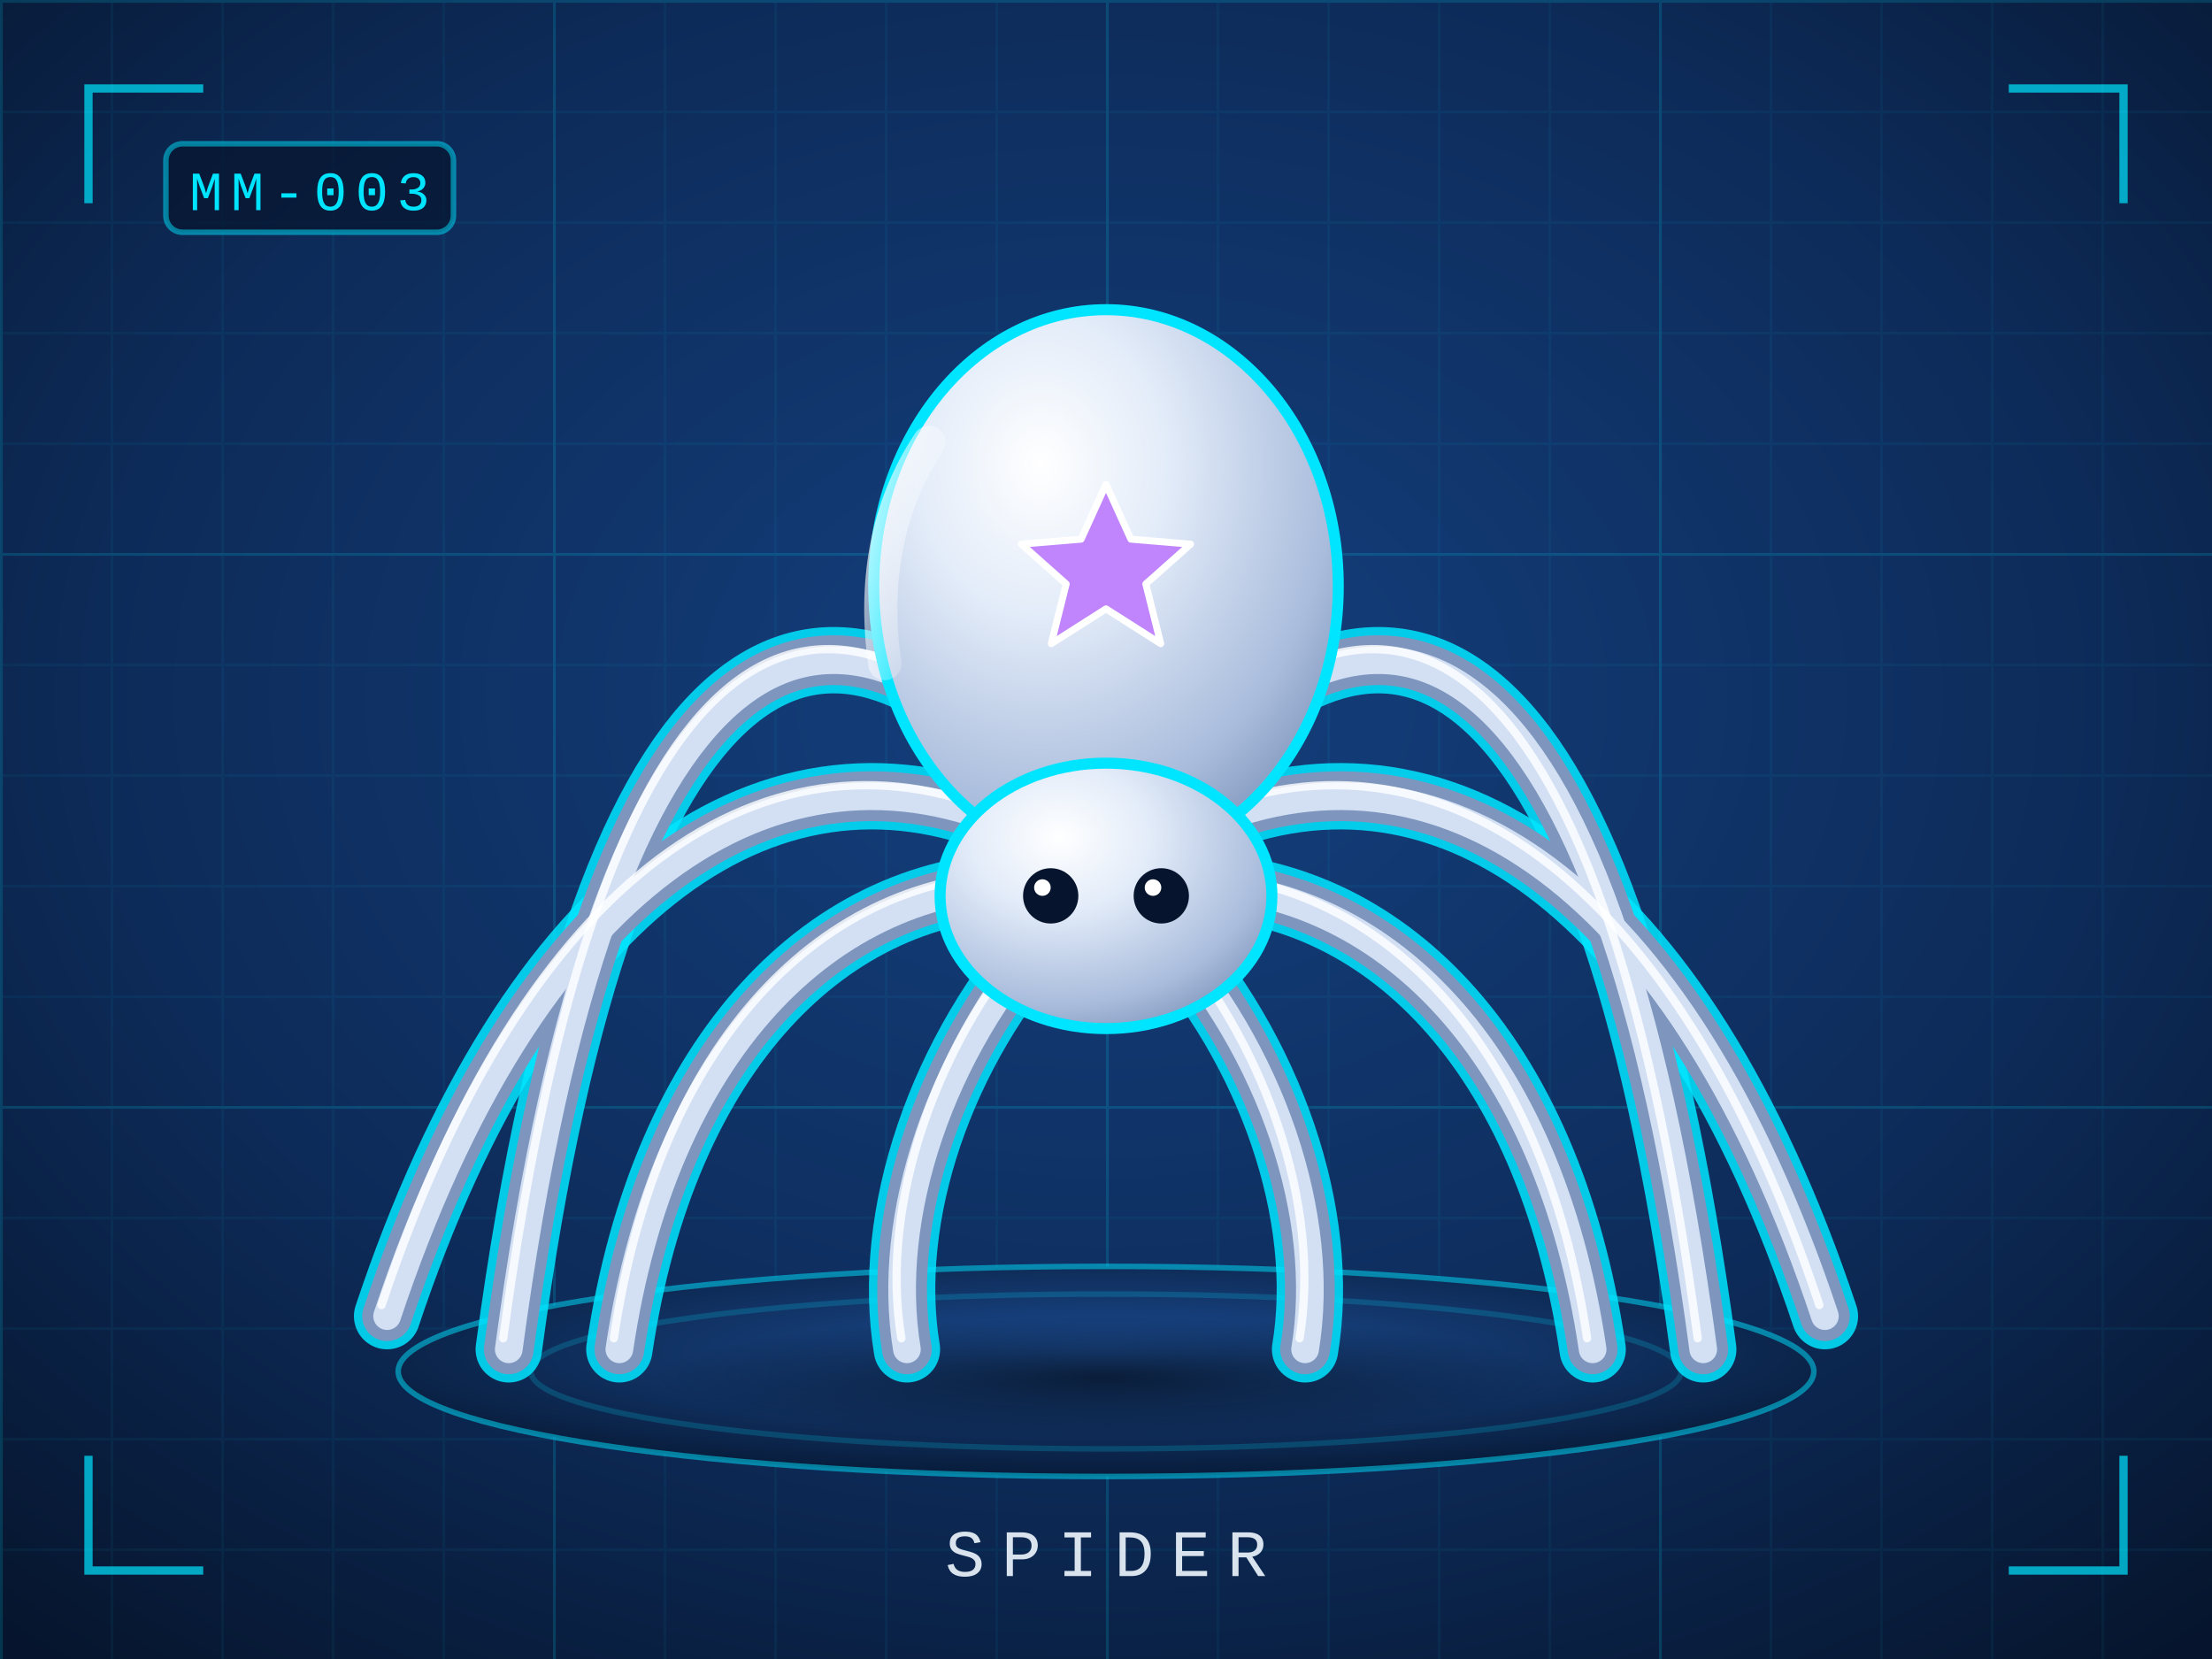
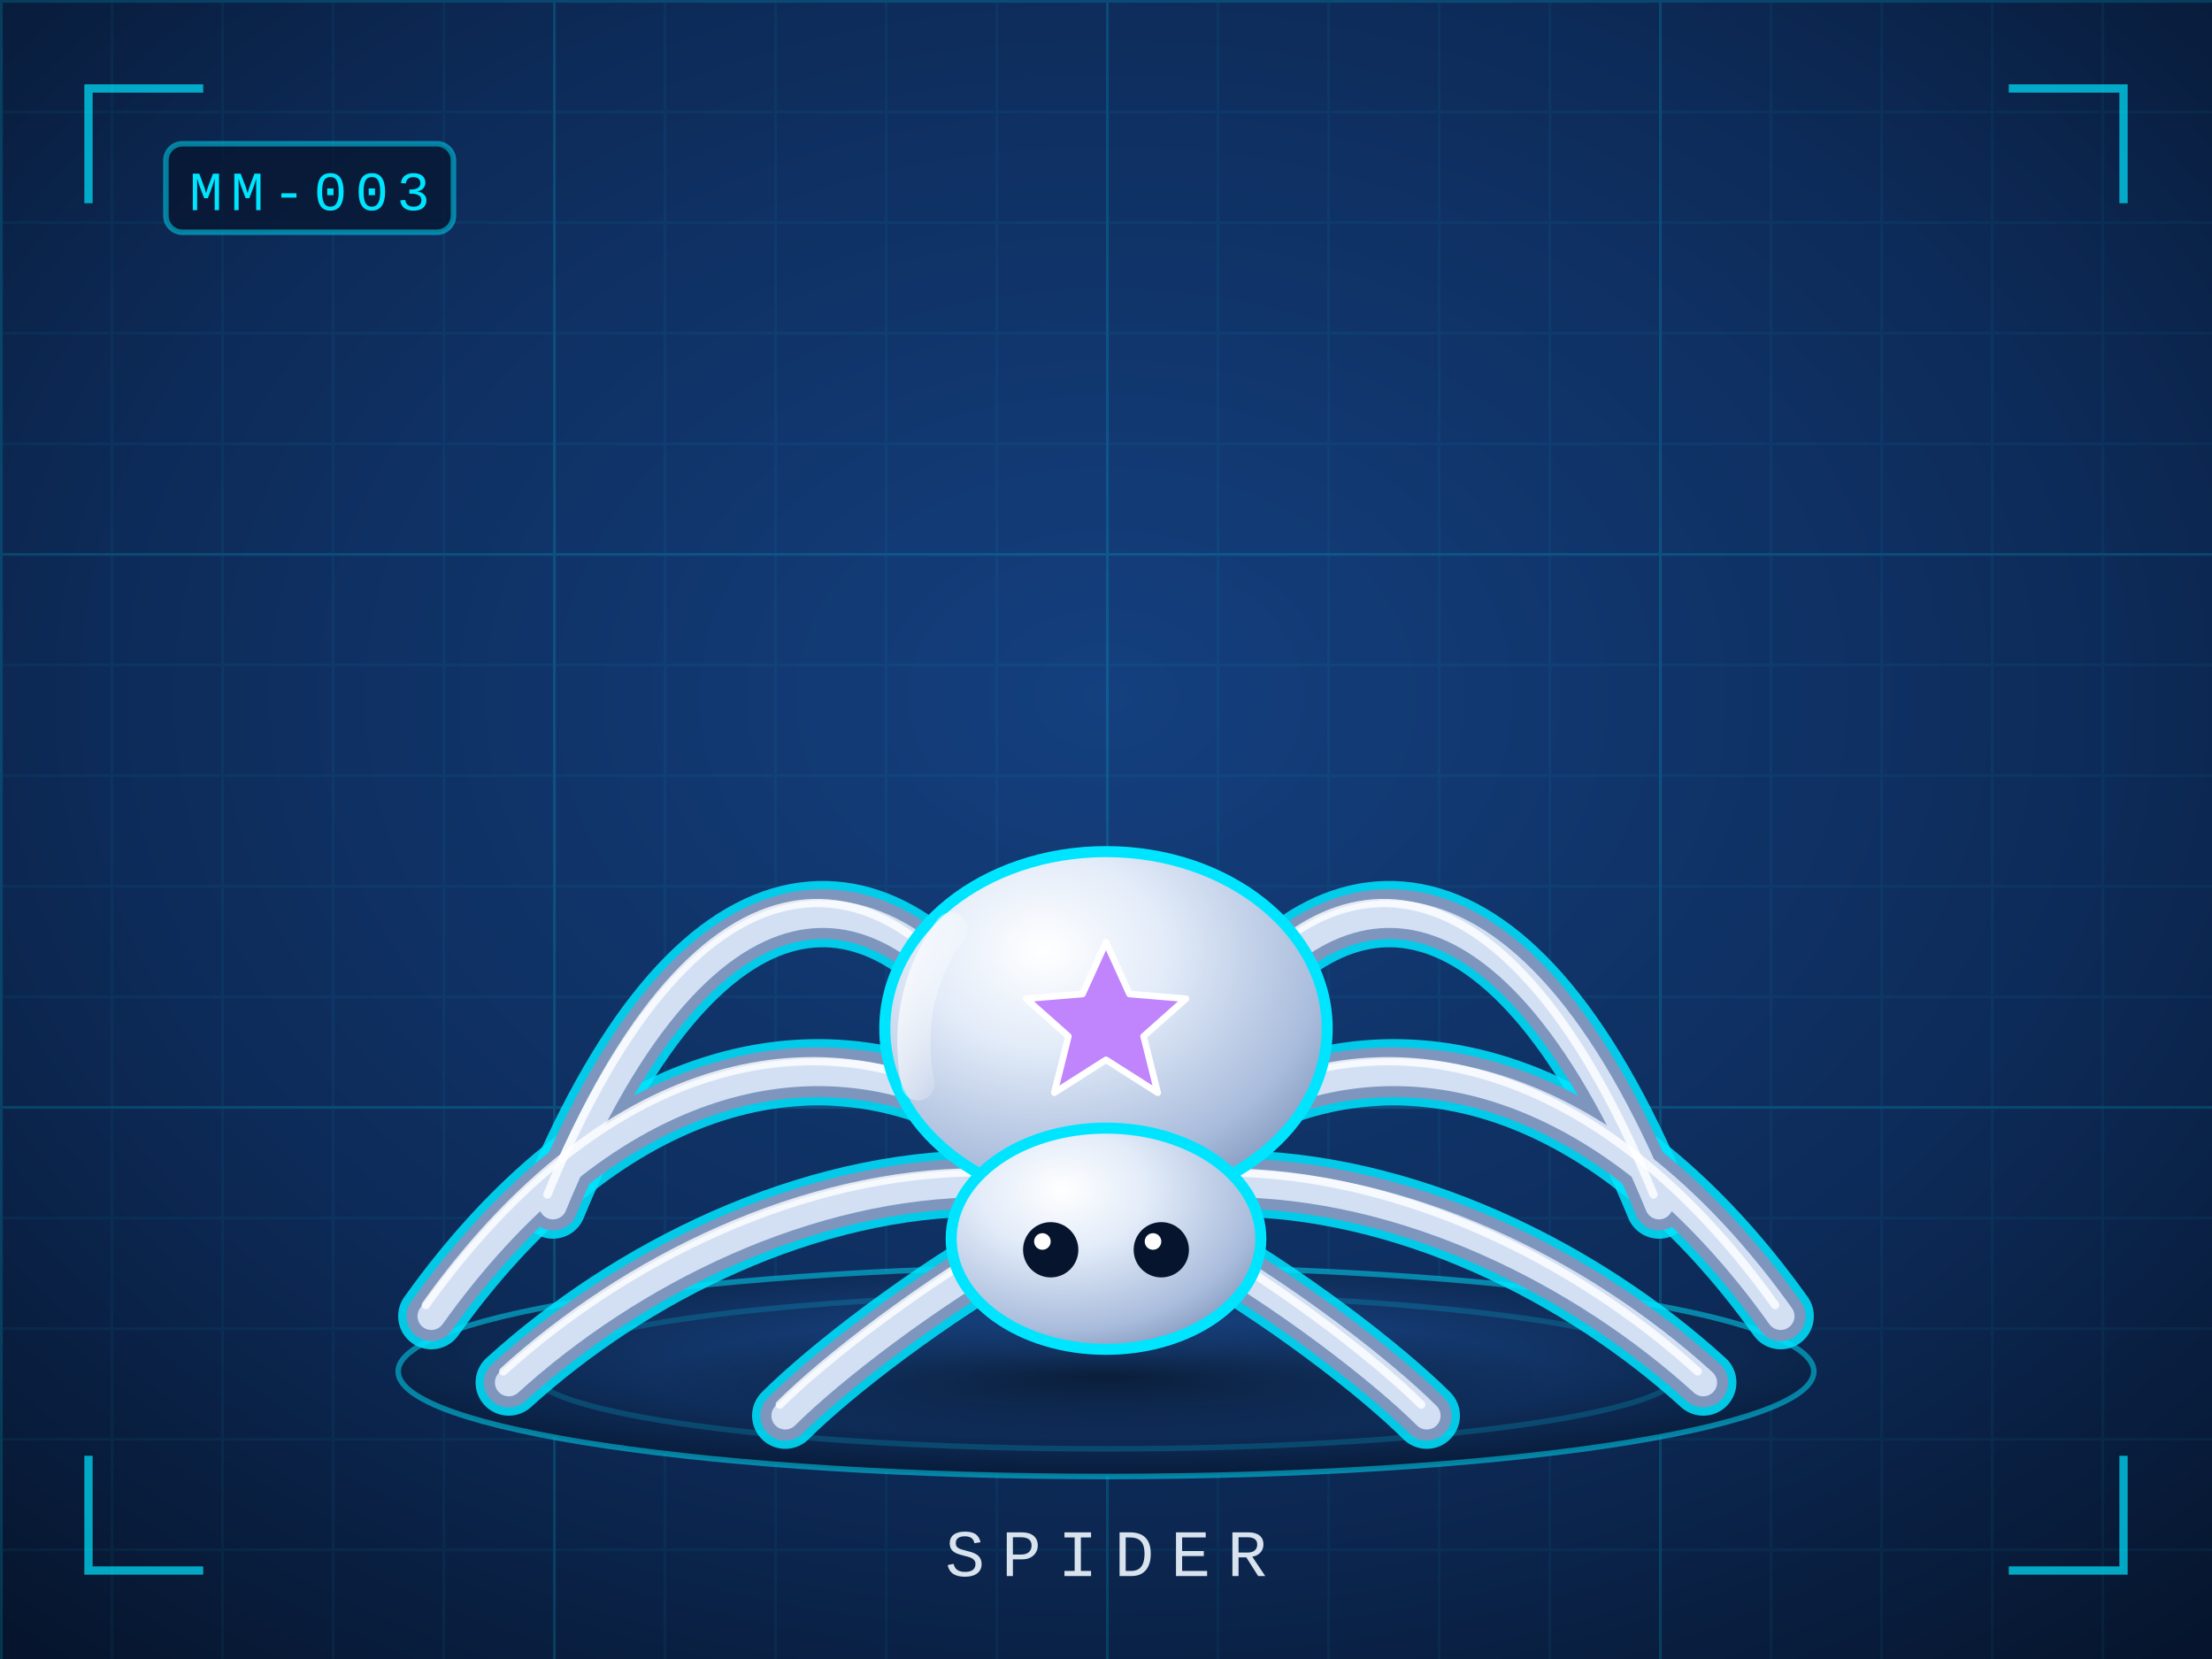
<svg xmlns="http://www.w3.org/2000/svg" viewBox="0 0 400 300">
  <defs>
    <radialGradient id="bg" cx="0.5" cy="0.42" r="0.75">
      <stop offset="0" stop-color="#14407f" />
      <stop offset="0.6" stop-color="#0d2b59" />
      <stop offset="1" stop-color="#06152d" />
    </radialGradient>
    <radialGradient id="plate" cx="0.5" cy="0.4" r="0.6">
      <stop offset="0" stop-color="#1b4c92" />
      <stop offset="1" stop-color="#081c3b" />
    </radialGradient>
    <radialGradient id="shadow" cx="0.5" cy="0.5" r="0.5">
      <stop offset="0" stop-color="#000" stop-opacity="0.55" />
      <stop offset="1" stop-color="#000" stop-opacity="0" />
    </radialGradient>
    <linearGradient id="gloss" x1="0" y1="0" x2="1" y2="1">
      <stop offset="0" stop-color="#fff" stop-opacity="0.75" />
      <stop offset="1" stop-color="#fff" stop-opacity="0" />
    </linearGradient>
    <radialGradient id="mat" cx="0.36" cy="0.28" r="0.9">
      <stop offset="0" stop-color="#ffffff" />
      <stop offset="0.3" stop-color="#e3ecf9" />
      <stop offset="0.7" stop-color="#a9bcdc" />
      <stop offset="1" stop-color="#667fa8" />
    </radialGradient>
    <radialGradient id="warm" cx="0.36" cy="0.28" r="0.9">
      <stop offset="0" stop-color="#ffe9cc" />
      <stop offset="0.3" stop-color="#fdba74" />
      <stop offset="0.7" stop-color="#e08a33" />
      <stop offset="1" stop-color="#9c5412" />
    </radialGradient>
    <radialGradient id="green" cx="0.36" cy="0.28" r="0.9">
      <stop offset="0" stop-color="#e6ffef" />
      <stop offset="0.3" stop-color="#bbf7d0" />
      <stop offset="0.7" stop-color="#6fd39a" />
      <stop offset="1" stop-color="#2f8a5c" />
    </radialGradient>
    <pattern id="gridMinor" width="20" height="20" patternUnits="userSpaceOnUse">
      <path d="M20 0H0V20" fill="none" stroke="#00e5ff" stroke-opacity="0.05" />
    </pattern>
    <pattern id="gridMajor" width="100" height="100" patternUnits="userSpaceOnUse">
      <path d="M100 0H0V100" fill="none" stroke="#00e5ff" stroke-opacity="0.12" />
    </pattern>
  </defs>
  <rect width="400" height="300" fill="url(#bg)" />
  <rect width="400" height="300" fill="url(#gridMinor)" />
  <rect width="400" height="300" fill="url(#gridMajor)" />
  <ellipse cx="200" cy="248" rx="128" ry="19" fill="url(#plate)" stroke="#00e5ff" stroke-opacity="0.5" />
  <ellipse cx="200" cy="248" rx="104" ry="14" fill="none" stroke="#00e5ff" stroke-opacity="0.18" />
  <ellipse cx="200" cy="249" rx="82" ry="11" fill="url(#shadow)" />
  <g fill="none" stroke-linecap="round" stroke-linejoin="round">
    <g stroke="#00e5ff" stroke-width="12" stroke-opacity="0.85">
-       <path d="M186 140C150 100 110 110 92 244" />
-       <path d="M184 150C140 130 96 160 70 238" />
-       <path d="M186 160C150 160 120 190 112 244" />
-       <path d="M190 168C170 190 160 220 164 244" />
-       <path d="M214 140C250 100 290 110 308 244" />
-       <path d="M216 150C260 130 304 160 330 238" />
-       <path d="M214 160C250 160 280 190 288 244" />
-       <path d="M210 168C230 190 240 220 236 244" />
+       <path d="M182 190C162 156 128 150 100 218" />
+       <path d="M178 202C146 184 108 196 78 238" />
+       <path d="M178 214C146 214 114 230 92 250" />
+       <path d="M186 224C168 234 150 248 142 256" />
+       <path d="M218.0 190 C238.0 156 272.0 150 300.0 218" />
+       <path d="M222.0 202 C254.0 184 292.0 196 322.0 238" />
+       <path d="M222.0 214 C254.0 214 286.0 230 308.0 250" />
+       <path d="M214.0 224 C232.0 234 250.0 248 258.0 256" />
    </g>
    <g stroke="#7e96bd" stroke-width="9">
-       <path d="M186 140C150 100 110 110 92 244" />
-       <path d="M184 150C140 130 96 160 70 238" />
-       <path d="M186 160C150 160 120 190 112 244" />
-       <path d="M190 168C170 190 160 220 164 244" />
-       <path d="M214 140C250 100 290 110 308 244" />
-       <path d="M216 150C260 130 304 160 330 238" />
-       <path d="M214 160C250 160 280 190 288 244" />
-       <path d="M210 168C230 190 240 220 236 244" />
+       <path d="M182 190C162 156 128 150 100 218" />
+       <path d="M178 202C146 184 108 196 78 238" />
+       <path d="M178 214C146 214 114 230 92 250" />
+       <path d="M186 224C168 234 150 248 142 256" />
+       <path d="M218.0 190 C238.0 156 272.0 150 300.0 218" />
+       <path d="M222.0 202 C254.0 184 292.0 196 322.0 238" />
+       <path d="M222.0 214 C254.0 214 286.0 230 308.0 250" />
+       <path d="M214.0 224 C232.0 234 250.0 248 258.0 256" />
    </g>
    <g stroke="#d3e0f4" stroke-width="5">
-       <path d="M186 140C150 100 110 110 92 244" />
-       <path d="M184 150C140 130 96 160 70 238" />
-       <path d="M186 160C150 160 120 190 112 244" />
-       <path d="M190 168C170 190 160 220 164 244" />
-       <path d="M214 140C250 100 290 110 308 244" />
-       <path d="M216 150C260 130 304 160 330 238" />
-       <path d="M214 160C250 160 280 190 288 244" />
-       <path d="M210 168C230 190 240 220 236 244" />
+       <path d="M182 190C162 156 128 150 100 218" />
+       <path d="M178 202C146 184 108 196 78 238" />
+       <path d="M178 214C146 214 114 230 92 250" />
+       <path d="M186 224C168 234 150 248 142 256" />
+       <path d="M218.0 190 C238.0 156 272.0 150 300.0 218" />
+       <path d="M222.0 202 C254.0 184 292.0 196 322.0 238" />
+       <path d="M222.0 214 C254.0 214 286.0 230 308.0 250" />
+       <path d="M214.0 224 C232.0 234 250.0 248 258.0 256" />
    </g>
    <g stroke="#fff" stroke-width="1.5" stroke-opacity="0.8" transform="translate(-1 -2)">
-       <path d="M186 140C150 100 110 110 92 244" />
-       <path d="M184 150C140 130 96 160 70 238" />
-       <path d="M186 160C150 160 120 190 112 244" />
-       <path d="M190 168C170 190 160 220 164 244" />
-       <path d="M214 140C250 100 290 110 308 244" />
-       <path d="M216 150C260 130 304 160 330 238" />
-       <path d="M214 160C250 160 280 190 288 244" />
-       <path d="M210 168C230 190 240 220 236 244" />
+       <path d="M182 190C162 156 128 150 100 218" />
+       <path d="M178 202C146 184 108 196 78 238" />
+       <path d="M178 214C146 214 114 230 92 250" />
+       <path d="M186 224C168 234 150 248 142 256" />
+       <path d="M218.0 190 C238.0 156 272.0 150 300.0 218" />
+       <path d="M222.0 202 C254.0 184 292.0 196 322.0 238" />
+       <path d="M222.0 214 C254.0 214 286.0 230 308.0 250" />
+       <path d="M214.0 224 C232.0 234 250.0 248 258.0 256" />
    </g>
  </g>
-   <ellipse cx="200" cy="106" rx="42" ry="50" fill="url(#mat)" stroke="#00e5ff" stroke-width="2" stroke-linejoin="round" />
-   <ellipse cx="200" cy="162" rx="30" ry="24" fill="url(#mat)" stroke="#00e5ff" stroke-width="2" stroke-linejoin="round" />
-   <path d="M168 80C160 92 158 106 160 120" fill="none" stroke="url(#gloss)" stroke-width="6" stroke-linecap="round" />
-   <path transform="translate(200 102) scale(0.9)" d="M0 -16L5 -5L17 -4L8 4L11 16L0 9L-11 16L-8 4L-17 -4L-5 -5Z" fill="#c084fc" stroke="#fff" stroke-width="1.4" stroke-linejoin="round" />
-   <circle cx="190" cy="162" r="5" fill="#06152d" />
-   <circle cx="210" cy="162" r="5" fill="#06152d" />
-   <circle cx="188.5" cy="160.5" r="1.5" fill="#fff" />
-   <circle cx="208.5" cy="160.5" r="1.5" fill="#fff" />
+   <ellipse cx="200" cy="186" rx="40" ry="32" fill="url(#mat)" stroke="#00e5ff" stroke-width="2" stroke-linejoin="round" />
+   <ellipse cx="200" cy="224" rx="28" ry="20" fill="url(#mat)" stroke="#00e5ff" stroke-width="2" stroke-linejoin="round" />
+   <path d="M172 168C166 176 164 186 166 196" fill="none" stroke="url(#gloss)" stroke-width="6" stroke-linecap="round" />
+   <path transform="translate(200 184) scale(0.85)" d="M0 -16L5 -5L17 -4L8 4L11 16L0 9L-11 16L-8 4L-17 -4L-5 -5Z" fill="#c084fc" stroke="#fff" stroke-width="1.4" stroke-linejoin="round" />
+   <circle cx="190" cy="226" r="5" fill="#06152d" />
+   <circle cx="210" cy="226" r="5" fill="#06152d" />
+   <circle cx="188.5" cy="224.5" r="1.5" fill="#fff" />
+   <circle cx="208.5" cy="224.5" r="1.5" fill="#fff" />
  <g fill="none" stroke="#00e5ff" stroke-width="1.5" stroke-opacity="0.7" stroke-linecap="square">
    <path d="M16 36V16H36M364 16H384V36M16 264V284H36M384 264V284H364" />
  </g>
  <rect x="30" y="26" width="52" height="16" rx="3" fill="#06152d" fill-opacity="0.7" stroke="#00e5ff" stroke-opacity="0.5" />
  <text x="56" y="38" text-anchor="middle" font-family="Courier New, monospace" font-size="10" fill="#00e5ff" letter-spacing="1.5">MM-003</text>
  <text x="200" y="285" text-anchor="middle" font-family="Courier New, monospace" font-size="12" fill="#eef7ff" fill-opacity="0.9" letter-spacing="3">SPIDER</text>
</svg>
